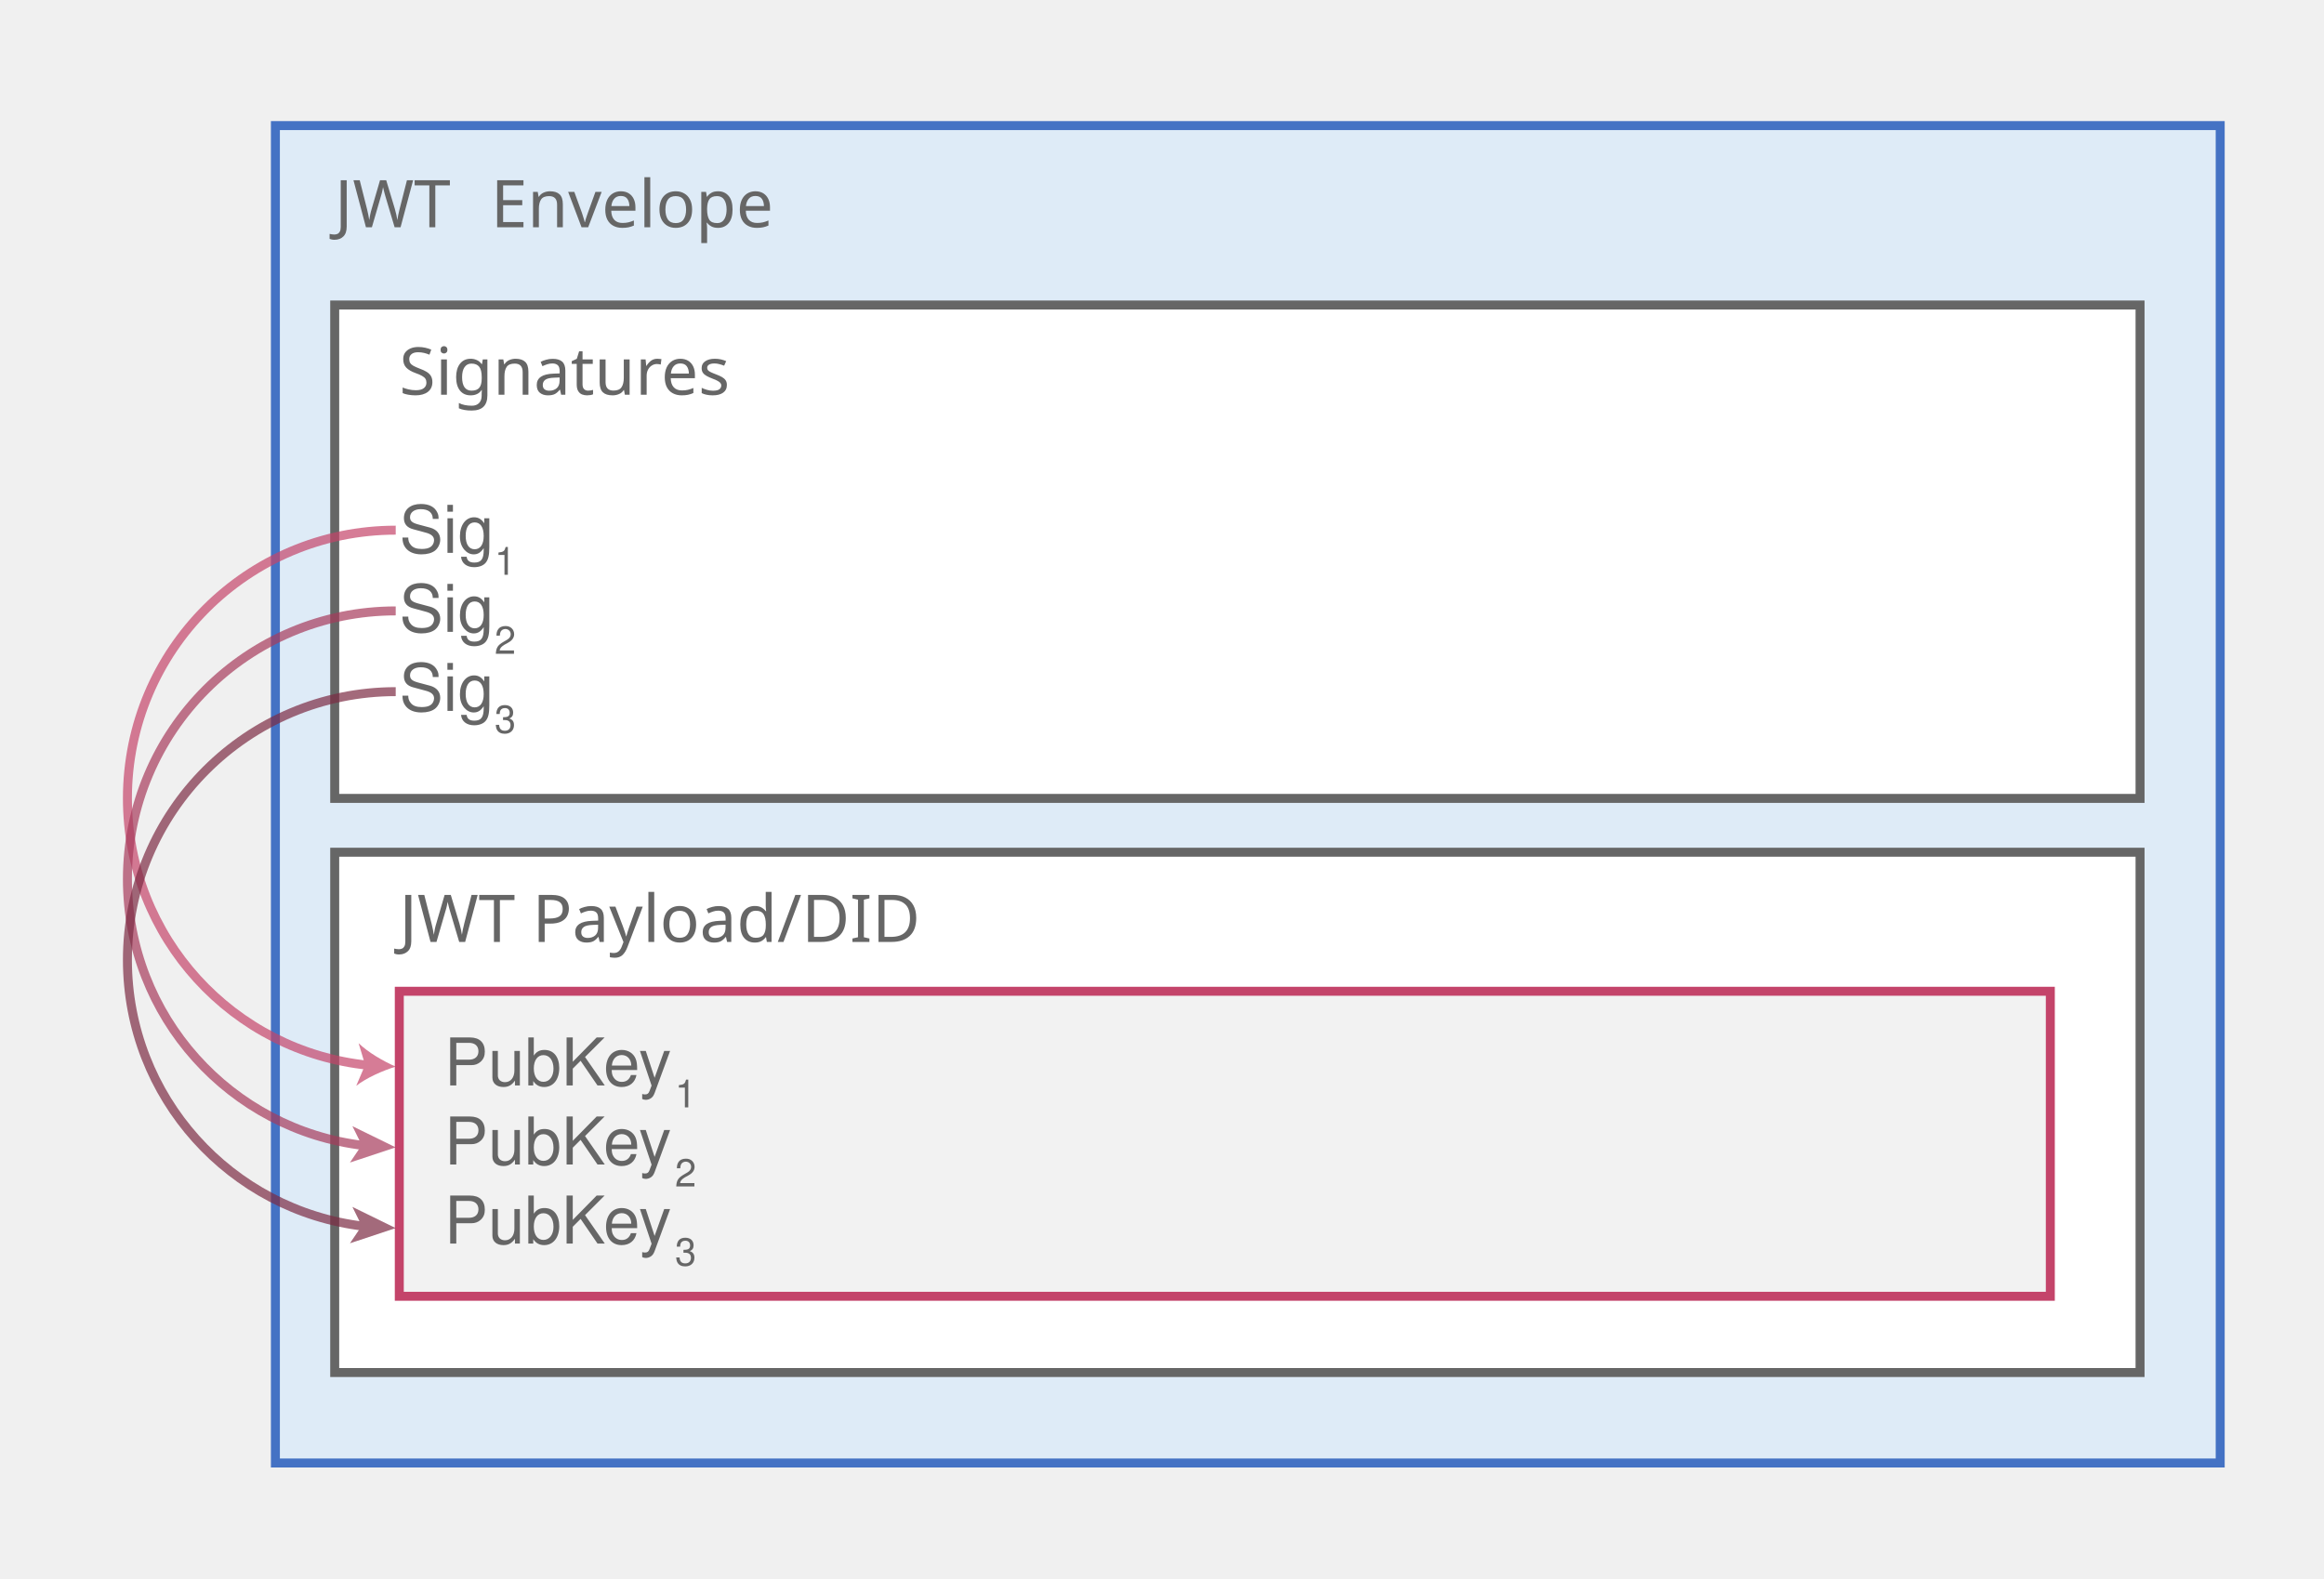
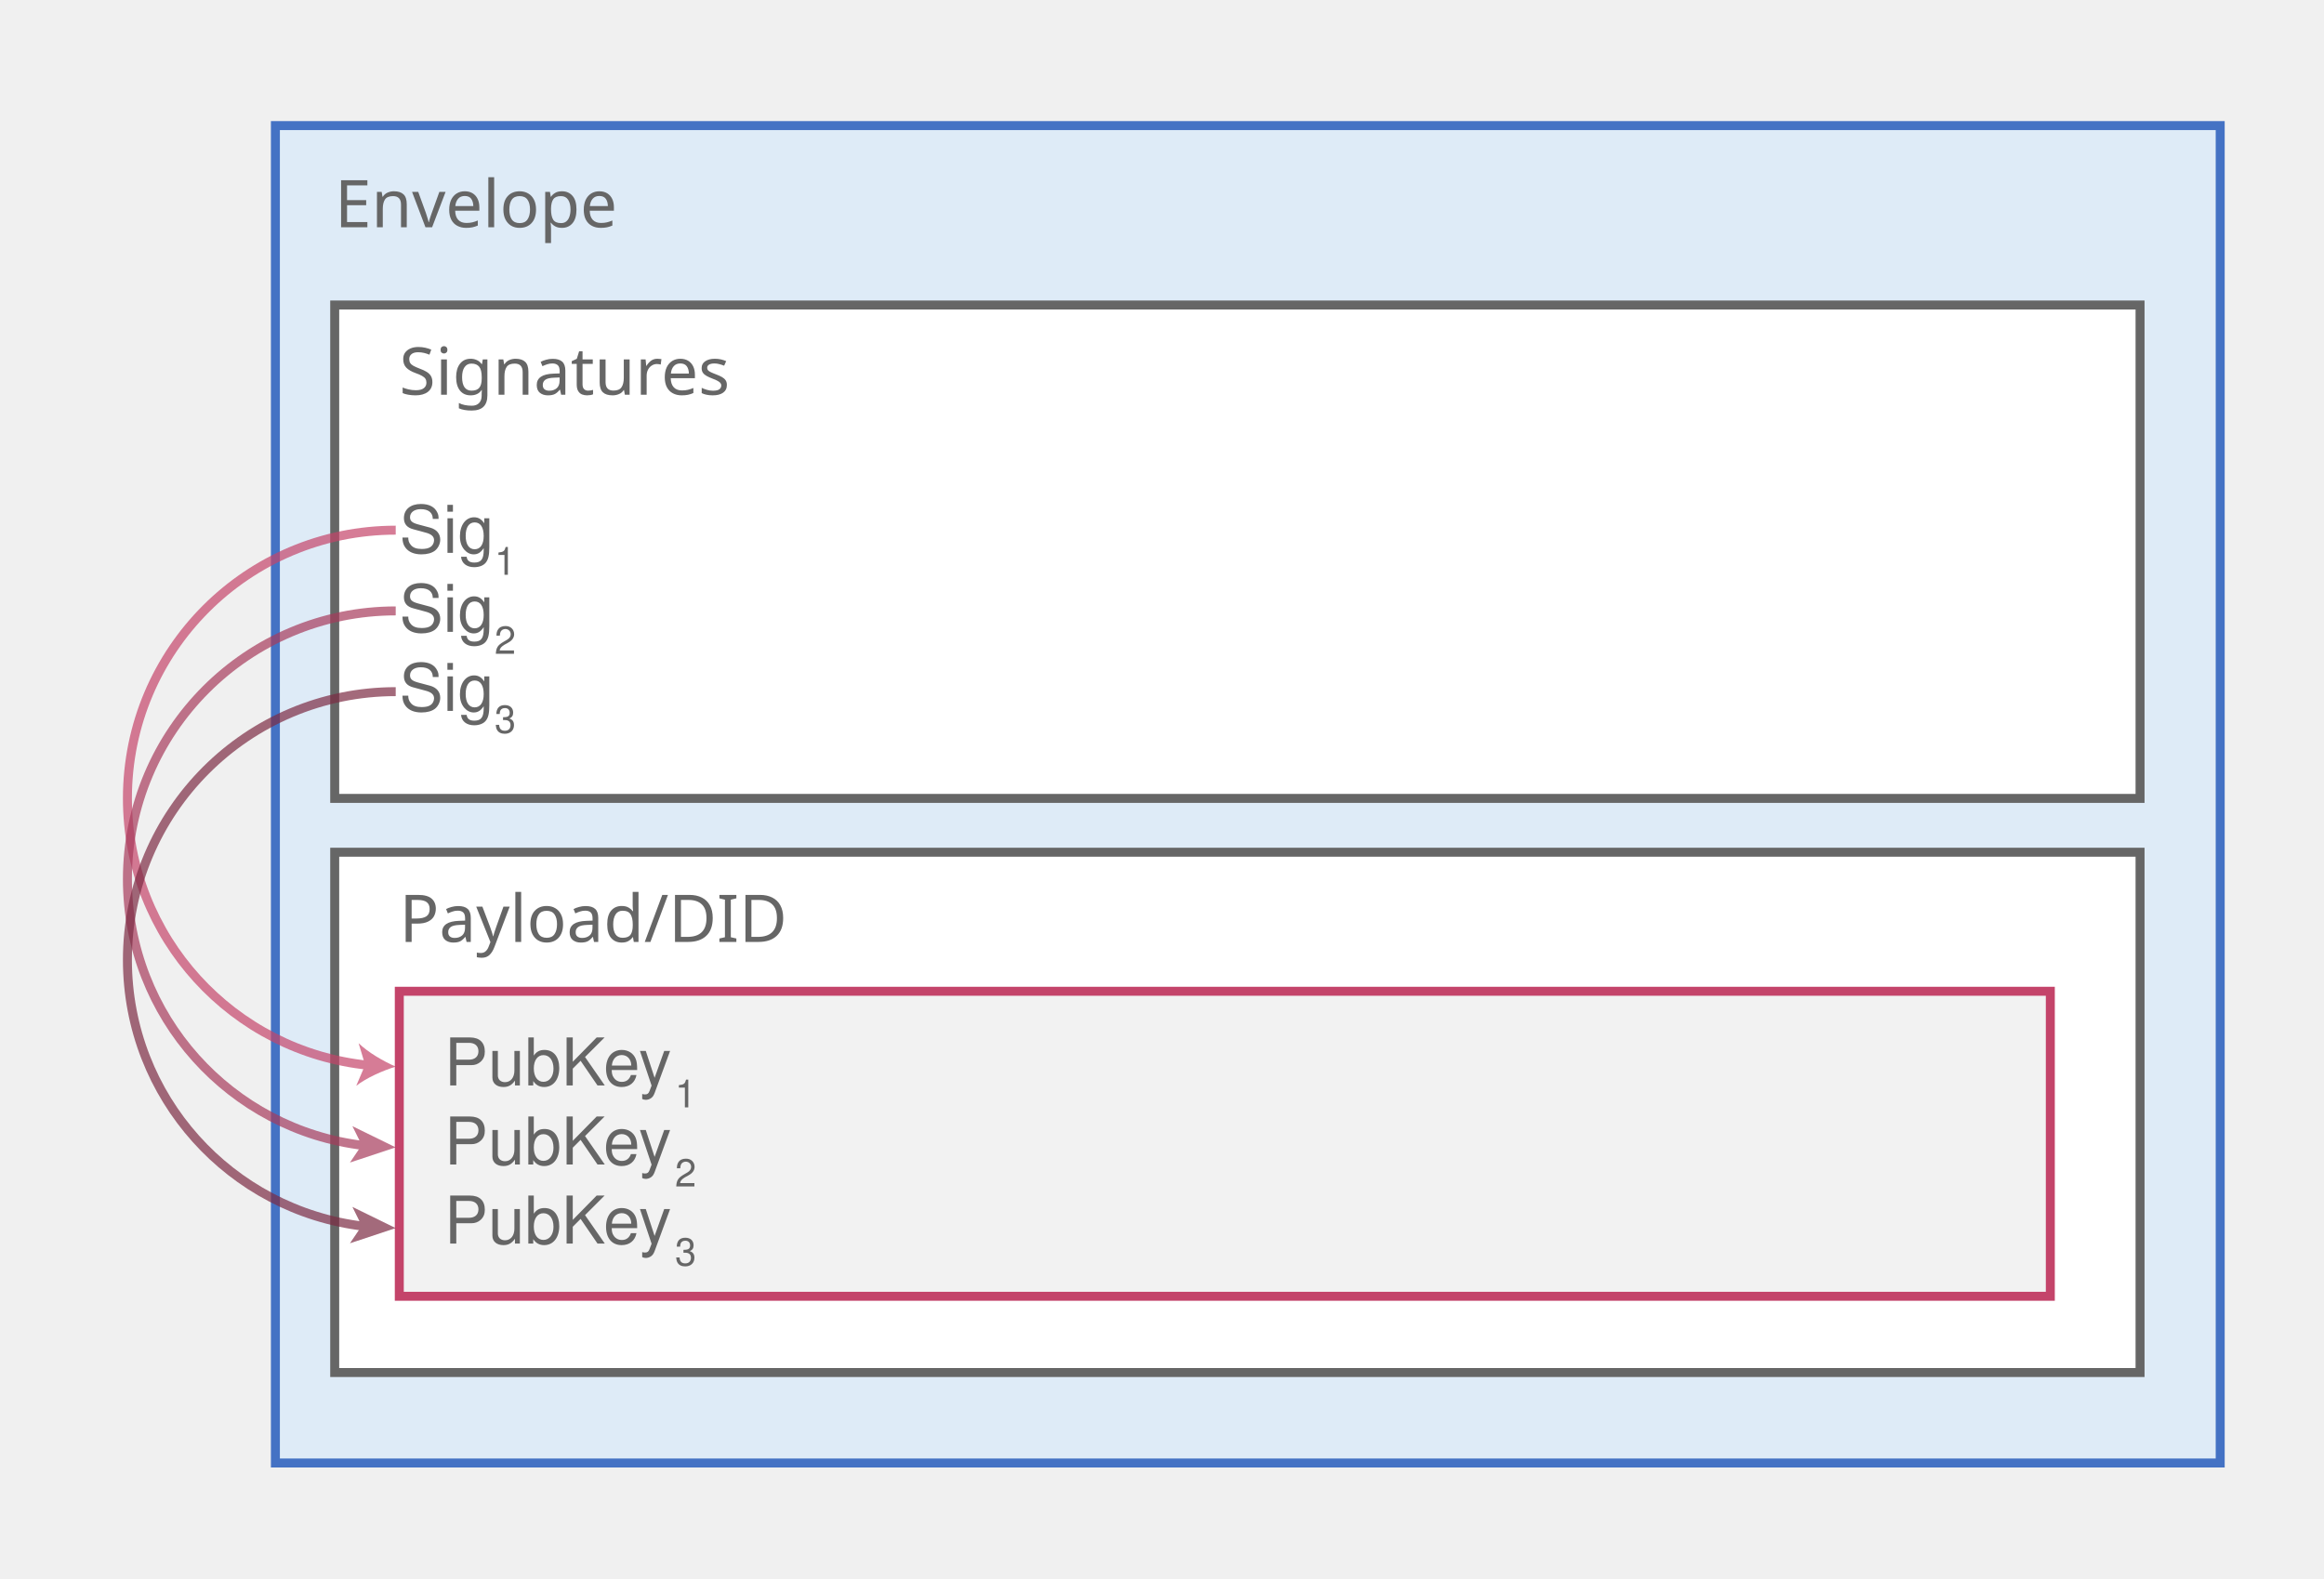
<svg xmlns="http://www.w3.org/2000/svg" version="1.0" id="Layer_1" x="0px" y="0px" width="518px" height="352px" viewBox="6.5 35 518 352" enable-background="new 6.5 35 518 352" xml:space="preserve">
  <polygon fill="#DEEBF7" stroke="#4472C4" stroke-width="2" stroke-miterlimit="10" points="284.678,361.171 67.883,361.171   67.883,63 501.363,63 501.363,361.171 " />
  <text transform="matrix(1 0 0 1 81.1042 85.6609)" enable-background="new    ">
-     <tspan x="0" y="0" fill="#666666" font-family="'Helvetica-Bold'" font-size="14.688">JWT</tspan>
-     <tspan x="31.003" y="0" fill="#666666" font-family="'Helvetica-Bold'" font-size="14.688"> </tspan>
-     <tspan x="34.79" y="0" fill="#666666" font-family="'Helvetica-Bold'" font-size="14.688">Envelope</tspan>
+     <tspan x="0" y="0" fill="#666666" font-family="'Helvetica-Bold'" font-size="14.688">Envelope</tspan>
  </text>
  <path fill="none" stroke="#4472C4" stroke-width="2.003" stroke-linejoin="round" stroke-miterlimit="10" d="M340.172,291.522" />
  <g>
    <polygon fill="#FFFFFF" stroke="#666666" stroke-width="2" stroke-miterlimit="10" points="282.354,213 81.104,213 81.104,103    483.5,103 483.5,213  " />
    <text transform="matrix(1 0 0 1 95.4998 122.9998)" fill="#666666" font-family="'Helvetica-Bold'" font-size="14.688">Signatures</text>
    <text transform="matrix(1 0 0 1 95.4998 158.2498)" fill="#666666" font-family="'Helvetica'" font-size="14.688">Sig</text>
    <text transform="matrix(0.583 0 0 0.583 116.7278 163.1409)" fill="#666666" font-family="'Helvetica'" font-size="14.688">1</text>
    <text transform="matrix(1 0 0 1 95.4998 175.8748)" fill="#666666" font-family="'Helvetica'" font-size="14.688">Sig</text>
    <text transform="matrix(0.583 0 0 0.583 116.7278 180.7659)" fill="#666666" font-family="'Helvetica'" font-size="14.688">2</text>
    <text transform="matrix(1 0 0 1 95.4998 193.4998)" fill="#666666" font-family="'Helvetica'" font-size="14.688">Sig</text>
    <text transform="matrix(0.583 0 0 0.583 116.7278 198.3909)" fill="#666666" font-family="'Helvetica'" font-size="14.688">3</text>
  </g>
  <polygon fill="#FFFFFF" stroke="#666666" stroke-width="2" stroke-miterlimit="10" points="282.354,341 81.104,341 81.104,225   483.5,225 483.5,341 " />
-   <text transform="matrix(1 0 0 1 95.4998 244.9998)" fill="#666666" font-family="'Helvetica-Bold'" font-size="14.688">JWT Payload/DID</text>
+   <text transform="matrix(1 0 0 1 95.4998 244.9998)" fill="#666666" font-family="'Helvetica-Bold'" font-size="14.688">Payload/DID</text>
  <polygon fill="#F2F2F2" stroke="#C4446A" stroke-width="2" stroke-miterlimit="10" points="279.547,324 95.5,324 95.5,256   463.5,256 463.5,324 " />
  <text transform="matrix(1 0 0 1 105.4998 276.9998)" fill="#666666" font-family="'Helvetica'" font-size="14.688">PubKey</text>
  <text transform="matrix(0.583 0 0 0.583 156.9417 281.8904)" fill="#666666" font-family="'Helvetica'" font-size="14.688">1</text>
  <text transform="matrix(1 0 0 1 105.4998 294.6248)" fill="#666666" font-family="'Helvetica'" font-size="14.688">PubKey</text>
  <text transform="matrix(0.583 0 0 0.583 156.9417 299.5154)" fill="#666666" font-family="'Helvetica'" font-size="14.688">2</text>
  <text transform="matrix(1 0 0 1 105.4998 312.2498)" fill="#666666" font-family="'Helvetica'" font-size="14.688">PubKey</text>
  <text transform="matrix(0.583 0 0 0.583 156.9417 317.1404)" fill="#666666" font-family="'Helvetica'" font-size="14.688">3</text>
  <g>
    <g opacity="0.7">
      <g>
        <path fill="none" stroke="#C4446A" stroke-width="2" stroke-miterlimit="10" d="M88.672,272.503     C58.476,269.478,34.9,243.992,34.9,213c0-33.028,26.774-59.802,59.802-59.802" />
        <g>
          <path fill="#C4446A" d="M94.702,272.802c-2.777-1.21-6.195-3.201-8.27-5.225l1.453,4.845l-1.982,4.651      C88.19,275.295,91.808,273.695,94.702,272.802z" />
        </g>
      </g>
    </g>
    <g opacity="0.7">
      <g>
        <path fill="none" stroke="#A73A5B" stroke-width="2" stroke-miterlimit="10" d="M87.649,290.391     C57.946,286.901,34.9,261.642,34.9,231c0-33.028,26.774-59.802,59.802-59.802" />
        <g>
          <polygon fill="#A73A5B" points="94.702,290.802 85.05,286.075 87.131,290.291 84.502,294.186     " />
        </g>
      </g>
    </g>
    <g opacity="0.7">
      <g>
        <path fill="none" stroke="#7C2B43" stroke-width="2" stroke-miterlimit="10" d="M87.649,308.391     C57.946,304.901,34.9,279.641,34.9,249c0-33.028,26.774-59.802,59.802-59.802" />
        <g>
          <polygon fill="#7C2B43" points="94.702,308.802 85.05,304.075 87.131,308.291 84.502,312.186     " />
        </g>
      </g>
    </g>
  </g>
</svg>
